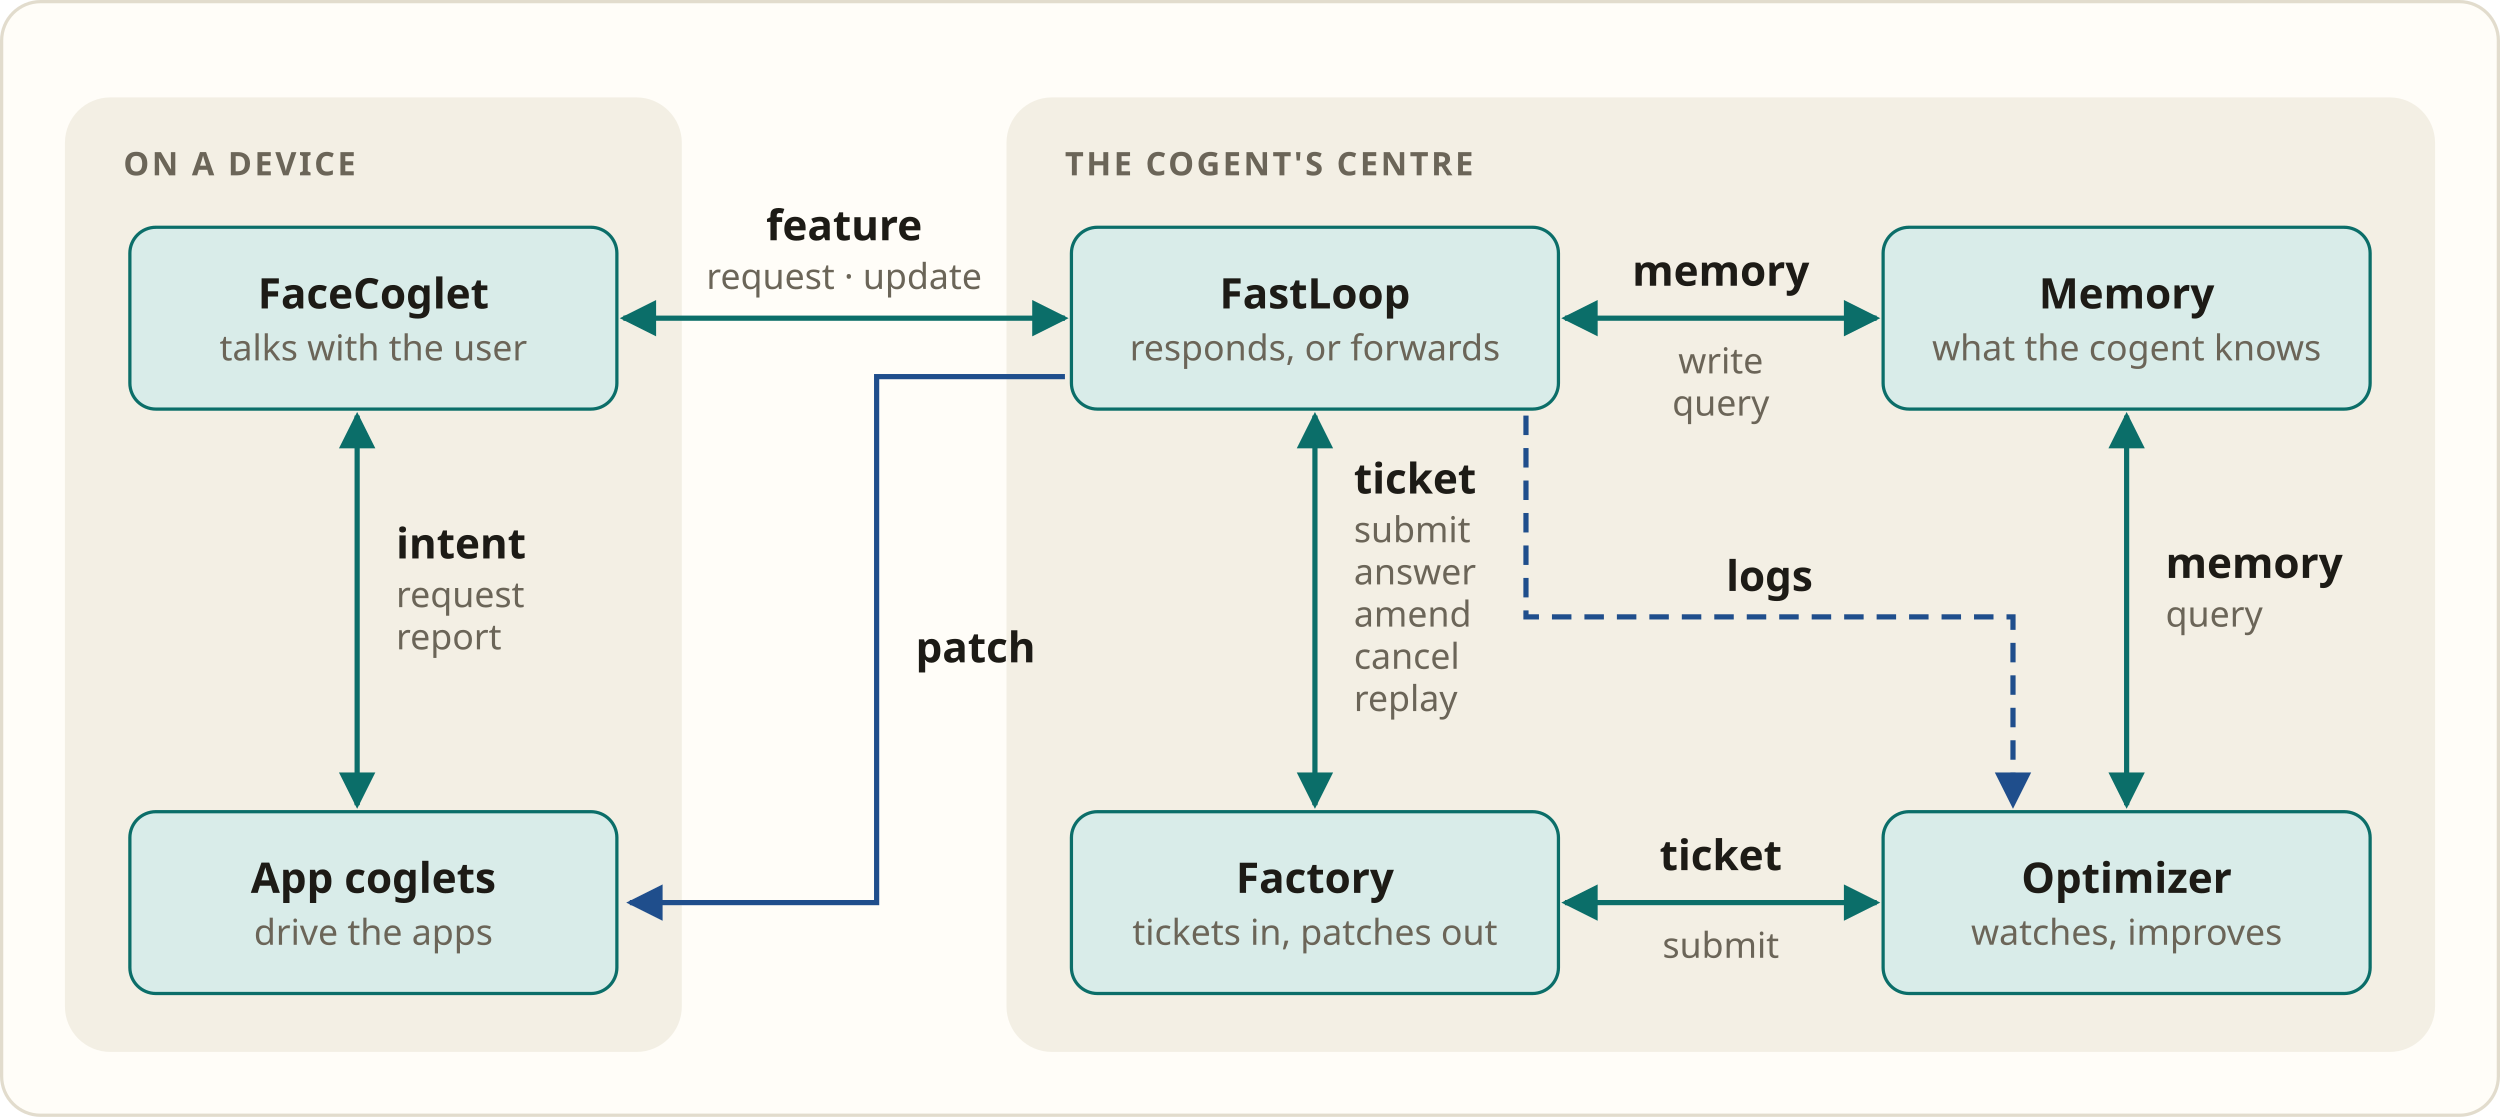
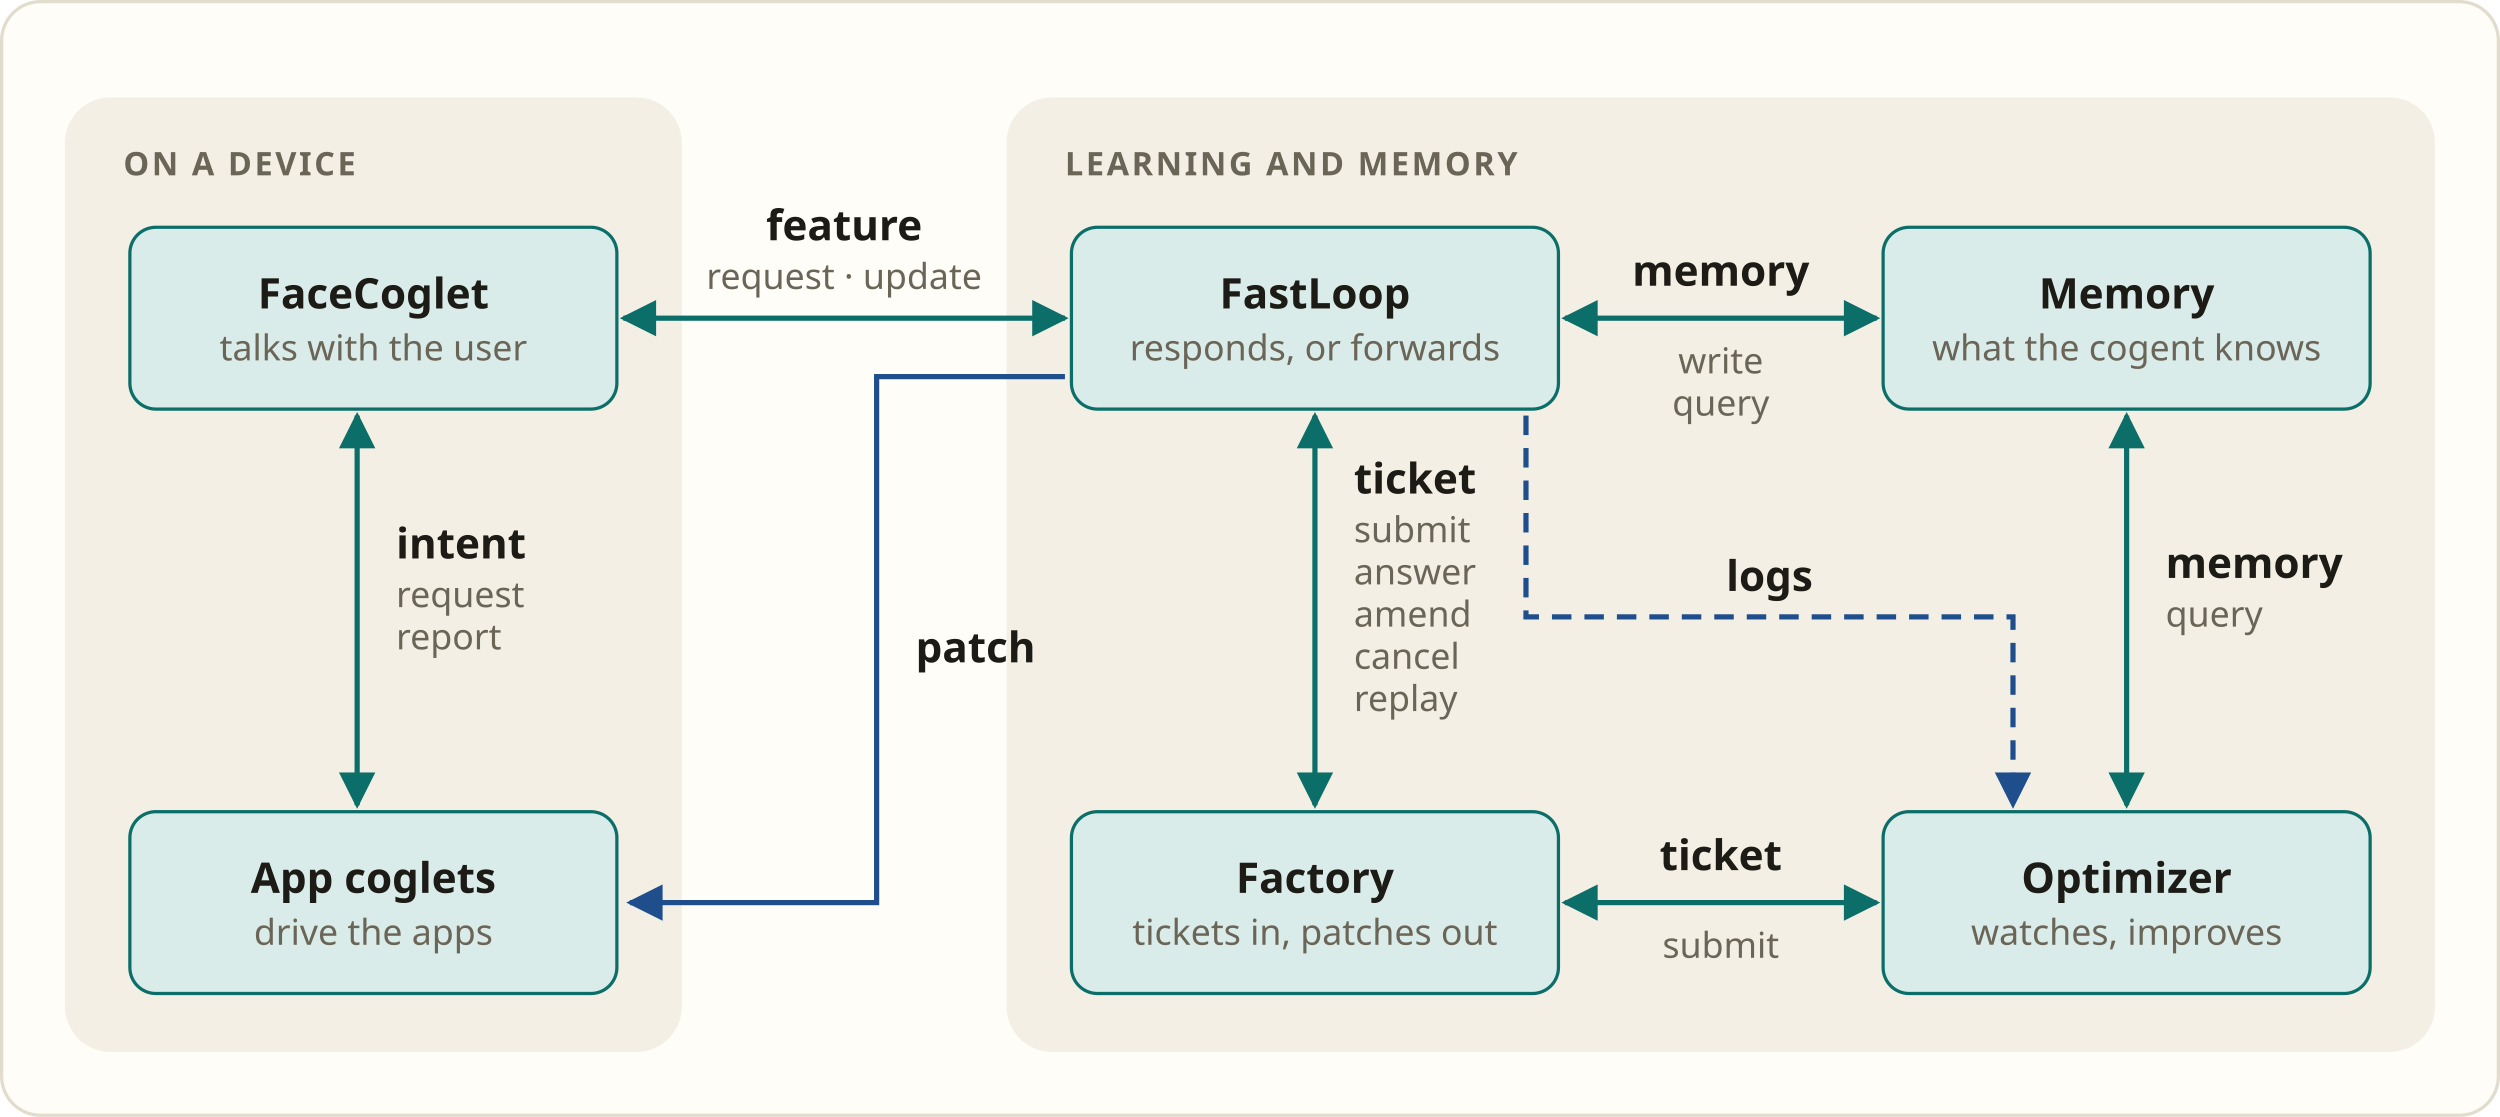
- <svg xmlns="http://www.w3.org/2000/svg" width="770" height="344" viewBox="0 0 770 344" role="img" aria-label="Face exchanges intents with app coglets on the device and feature requests with the fast loop; in the cogent's centre the fast loop and the optimizer use memory and file tickets with the factory.">
+ <svg xmlns="http://www.w3.org/2000/svg" width="770" height="344" viewBox="0 0 770 344" role="img" aria-label="Face exchanges intents with app coglets on the device and feature requests with the fast loop; the fast loop and the optimizer use memory and file tickets with the factory, wherever those coglets run.">
  <style>
.dg-bg{fill:#fffdf8;stroke:#e2dccd}
.dg-group{fill:#f3efe4}
.dg-t{font:12px 'Avenir Next','Segoe UI',system-ui,sans-serif;fill:#1d1b16}
.dg-b{font:600 13px 'Avenir Next','Segoe UI',system-ui,sans-serif;fill:#1d1b16}
.dg-m{font:11px 'Avenir Next','Segoe UI',system-ui,sans-serif;fill:#6b6558}
.dg-cap{font:600 10px 'Avenir Next','Segoe UI',system-ui,sans-serif;fill:#6b6558;letter-spacing:.08em}
.dg-code{font:11px 'JetBrains Mono','SF Mono',ui-monospace,Menlo,monospace;fill:#1d1b16}
.dg-halo{paint-order:stroke;stroke:#fffdf8;stroke-width:5px;stroke-linejoin:round}
.dg-coglet{fill:#d9ece9;stroke:#0b6e69}
.dg-adapter{fill:#f8e6d6;stroke:#a4531c}
.dg-runtime{fill:#fffdf8;stroke:#8a8474}
.dg-hub{fill:#dfe9f5;stroke:#1f4e8c}
.dg-world{fill:none;stroke:#8a8474;stroke-dasharray:4 4}
.dg-life{stroke:#c9c2b0;stroke-dasharray:3 4}
.dg-ink{stroke:#3a372f;fill:none}.dg-ink-h{fill:#3a372f}
.dg-teal{stroke:#0b6e69;fill:none}.dg-teal-h{fill:#0b6e69}
.dg-warm{stroke:#a4531c;fill:none}.dg-warm-h{fill:#a4531c}
.dg-blue{stroke:#1f4e8c;fill:none}.dg-blue-h{fill:#1f4e8c}
.dg-dash{stroke-dasharray:6 4}
+ .dg-present{fill:none;stroke:#b8860b;stroke-width:2.4}
.dg-num{fill:#1d1b16}.dg-numt{font:600 10px 'Avenir Next',system-ui,sans-serif;fill:#fffdf8}
.dg-e-basic{fill:#f6e7c1;stroke:#a87b12}.dg-e-wasm{fill:#e6dff5;stroke:#6a4bb0}.dg-e-js{fill:#e3efc8;stroke:#5d7a1c}
.dg-e-java{fill:#f6d9d6;stroke:#b0463c}.dg-e-llm{fill:#d3ecf0;stroke:#19788a}
@media (prefers-color-scheme: dark){
.dg-bg{fill:#1b1e24;stroke:#2c3038}
.dg-group{fill:#22262d}
.dg-t,.dg-b,.dg-code{fill:#e9e6df}
.dg-m,.dg-cap{fill:#9a968c}
.dg-halo{stroke:#1b1e24}
.dg-coglet{fill:#17302f;stroke:#5cc8bf}
.dg-adapter{fill:#3a2616;stroke:#e8a06a}
.dg-runtime{fill:#1b1e24;stroke:#7d796f}
.dg-hub{fill:#1c2b40;stroke:#8fb8f0}
.dg-world{stroke:#7d796f}
.dg-life{stroke:#3a3f48}
.dg-ink{stroke:#c9c5bb}.dg-ink-h{fill:#c9c5bb}
.dg-teal{stroke:#5cc8bf}.dg-teal-h{fill:#5cc8bf}
.dg-warm{stroke:#e8a06a}.dg-warm-h{fill:#e8a06a}
.dg-blue{stroke:#8fb8f0}.dg-blue-h{fill:#8fb8f0}
.dg-num{fill:#e9e6df}.dg-numt{fill:#1b1e24}
+ .dg-present{stroke:#e5ff00}
.dg-e-basic{fill:#3a2f14;stroke:#ecc56b}.dg-e-wasm{fill:#2b2440;stroke:#c3a2e8}.dg-e-js{fill:#26331a;stroke:#b9c97a}
.dg-e-java{fill:#3d1f1d;stroke:#f0958a}.dg-e-llm{fill:#14323a;stroke:#6fd0e0}
}
</style>
  <defs>
    <marker id="calls-ink" viewBox="0 0 10 10" refX="9" refY="5" markerWidth="7" markerHeight="7" orient="auto">
      <path d="M0 0L10 5L0 10z" class="dg-ink-h" />
    </marker>
    <marker id="calls-ink-s" viewBox="0 0 10 10" refX="1" refY="5" markerWidth="7" markerHeight="7" orient="auto">
      <path d="M10 0L0 5L10 10z" class="dg-ink-h" />
    </marker>
    <marker id="calls-teal" viewBox="0 0 10 10" refX="9" refY="5" markerWidth="7" markerHeight="7" orient="auto">
      <path d="M0 0L10 5L0 10z" class="dg-teal-h" />
    </marker>
    <marker id="calls-teal-s" viewBox="0 0 10 10" refX="1" refY="5" markerWidth="7" markerHeight="7" orient="auto">
      <path d="M10 0L0 5L10 10z" class="dg-teal-h" />
    </marker>
    <marker id="calls-warm" viewBox="0 0 10 10" refX="9" refY="5" markerWidth="7" markerHeight="7" orient="auto">
      <path d="M0 0L10 5L0 10z" class="dg-warm-h" />
    </marker>
    <marker id="calls-warm-s" viewBox="0 0 10 10" refX="1" refY="5" markerWidth="7" markerHeight="7" orient="auto">
      <path d="M10 0L0 5L10 10z" class="dg-warm-h" />
    </marker>
    <marker id="calls-blue" viewBox="0 0 10 10" refX="9" refY="5" markerWidth="7" markerHeight="7" orient="auto">
      <path d="M0 0L10 5L0 10z" class="dg-blue-h" />
    </marker>
    <marker id="calls-blue-s" viewBox="0 0 10 10" refX="1" refY="5" markerWidth="7" markerHeight="7" orient="auto">
      <path d="M10 0L0 5L10 10z" class="dg-blue-h" />
    </marker>
  </defs>
  <rect x="0.5" y="0.5" width="769" height="343" rx="12" class="dg-bg" />
  <rect x="20" y="30" width="190" height="294" rx="14" class="dg-group" />
  <text x="38" y="54" text-anchor="start" class="dg-cap">ON A DEVICE</text>
  <rect x="40" y="70" width="150" height="56" rx="8" class="dg-coglet" />
  <text x="115.0" y="95.0" text-anchor="middle" class="dg-b">FaceCoglet</text>
  <text x="115.0" y="111.0" text-anchor="middle" class="dg-m">talks with the user</text>
  <rect x="40" y="250" width="150" height="56" rx="8" class="dg-coglet" />
  <text x="115.0" y="275.0" text-anchor="middle" class="dg-b">App coglets</text>
  <text x="115.0" y="291.0" text-anchor="middle" class="dg-m">drive the apps</text>
  <rect x="310" y="30" width="440" height="294" rx="14" class="dg-group" />
-   <text x="328" y="54" text-anchor="start" class="dg-cap">THE COGENT'S CENTRE</text>
+   <text x="328" y="54" text-anchor="start" class="dg-cap">LEARNING AND MEMORY</text>
  <rect x="330" y="70" width="150" height="56" rx="8" class="dg-coglet" />
  <text x="405.0" y="95.0" text-anchor="middle" class="dg-b">FastLoop</text>
  <text x="405.0" y="111.0" text-anchor="middle" class="dg-m">responds, or forwards</text>
  <rect x="580" y="70" width="150" height="56" rx="8" class="dg-coglet" />
  <text x="655.0" y="95.0" text-anchor="middle" class="dg-b">Memory</text>
  <text x="655.0" y="111.0" text-anchor="middle" class="dg-m">what the cogent knows</text>
  <rect x="330" y="250" width="150" height="56" rx="8" class="dg-coglet" />
  <text x="405.0" y="275.0" text-anchor="middle" class="dg-b">Factory</text>
  <text x="405.0" y="291.0" text-anchor="middle" class="dg-m">tickets in, patches out</text>
  <rect x="580" y="250" width="150" height="56" rx="8" class="dg-coglet" />
  <text x="655.0" y="275.0" text-anchor="middle" class="dg-b">Optimizer</text>
  <text x="655.0" y="291.0" text-anchor="middle" class="dg-m">watches, improves</text>
  <line x1="110" y1="128" x2="110" y2="248" class="dg-teal" stroke-width="1.6" marker-end="url(#calls-teal)" marker-start="url(#calls-teal-s)" />
  <text x="122" y="172" text-anchor="start" class="dg-b">intent</text>
  <text x="122" y="187" text-anchor="start" class="dg-m">request</text>
  <text x="122" y="200" text-anchor="start" class="dg-m">report</text>
  <line x1="192" y1="98" x2="328" y2="98" class="dg-teal" stroke-width="1.6" marker-end="url(#calls-teal)" marker-start="url(#calls-teal-s)" />
  <text x="260" y="74" text-anchor="middle" class="dg-b">feature</text>
  <text x="260" y="89" text-anchor="middle" class="dg-m">request · update</text>
  <line x1="482" y1="98" x2="578" y2="98" class="dg-teal" stroke-width="1.6" marker-end="url(#calls-teal)" marker-start="url(#calls-teal-s)" />
  <text x="530" y="88" text-anchor="middle" class="dg-b">memory</text>
  <text x="530" y="100" text-anchor="middle" class="dg-b" />
  <text x="530" y="115" text-anchor="middle" class="dg-m">write</text>
  <text x="530" y="128" text-anchor="middle" class="dg-m">query</text>
  <line x1="405" y1="128" x2="405" y2="248" class="dg-teal" stroke-width="1.6" marker-end="url(#calls-teal)" marker-start="url(#calls-teal-s)" />
  <text x="417" y="152" text-anchor="start" class="dg-b">ticket</text>
  <text x="417" y="167" text-anchor="start" class="dg-m">submit</text>
  <text x="417" y="180" text-anchor="start" class="dg-m">answer</text>
  <text x="417" y="193" text-anchor="start" class="dg-m">amend</text>
  <text x="417" y="206" text-anchor="start" class="dg-m">cancel</text>
  <text x="417" y="219" text-anchor="start" class="dg-m">replay</text>
  <line x1="578" y1="278" x2="482" y2="278" class="dg-teal" stroke-width="1.6" marker-end="url(#calls-teal)" marker-start="url(#calls-teal-s)" />
  <text x="530" y="268" text-anchor="middle" class="dg-b">ticket</text>
  <text x="530" y="280" text-anchor="middle" class="dg-b" />
  <text x="530" y="295" text-anchor="middle" class="dg-m">submit</text>
  <line x1="655" y1="248" x2="655" y2="128" class="dg-teal" stroke-width="1.6" marker-end="url(#calls-teal)" marker-start="url(#calls-teal-s)" />
  <text x="667" y="178" text-anchor="start" class="dg-b">memory</text>
  <text x="667" y="193" text-anchor="start" class="dg-m">query</text>
  <path d="M328 116H270V278H194" class="dg-blue" stroke-width="1.6" marker-end="url(#calls-blue)" />
  <text x="282" y="204" text-anchor="start" class="dg-b">patch</text>
  <path d="M470 128V190H620V248" class="dg-blue dg-dash" stroke-width="1.6" marker-end="url(#calls-blue)" />
  <text x="545" y="182" text-anchor="middle" class="dg-b">logs</text>
</svg>
